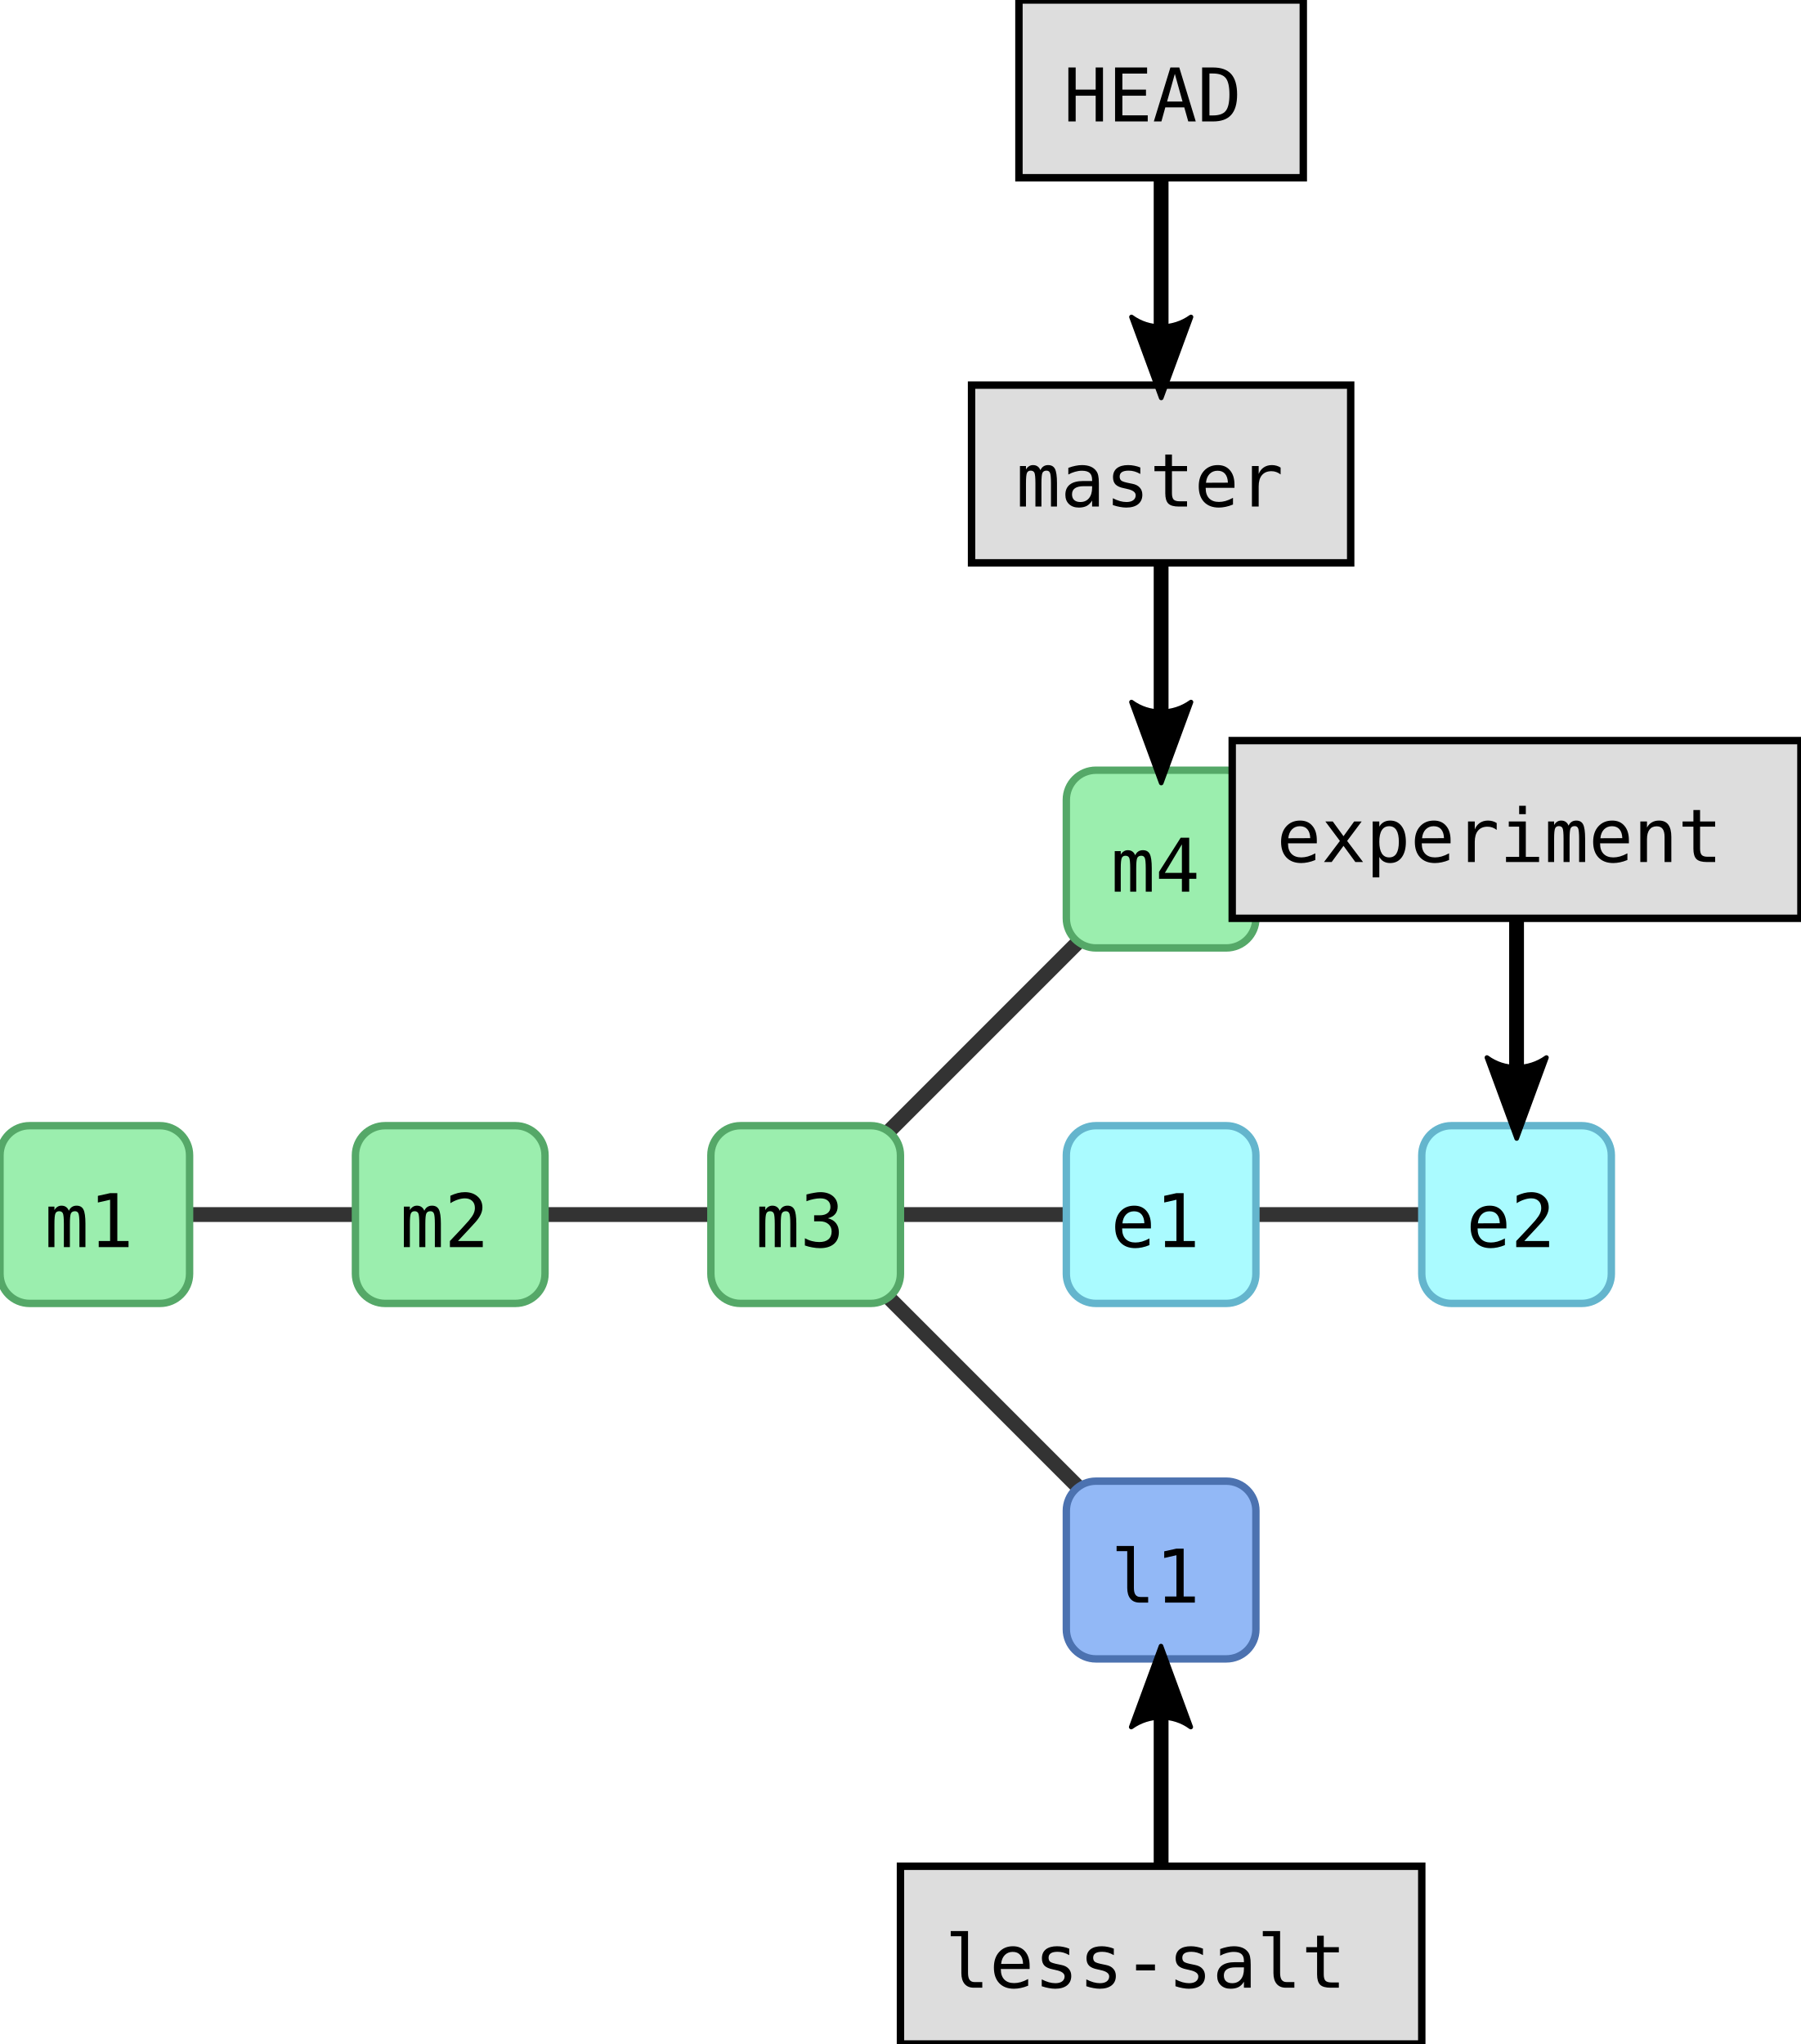
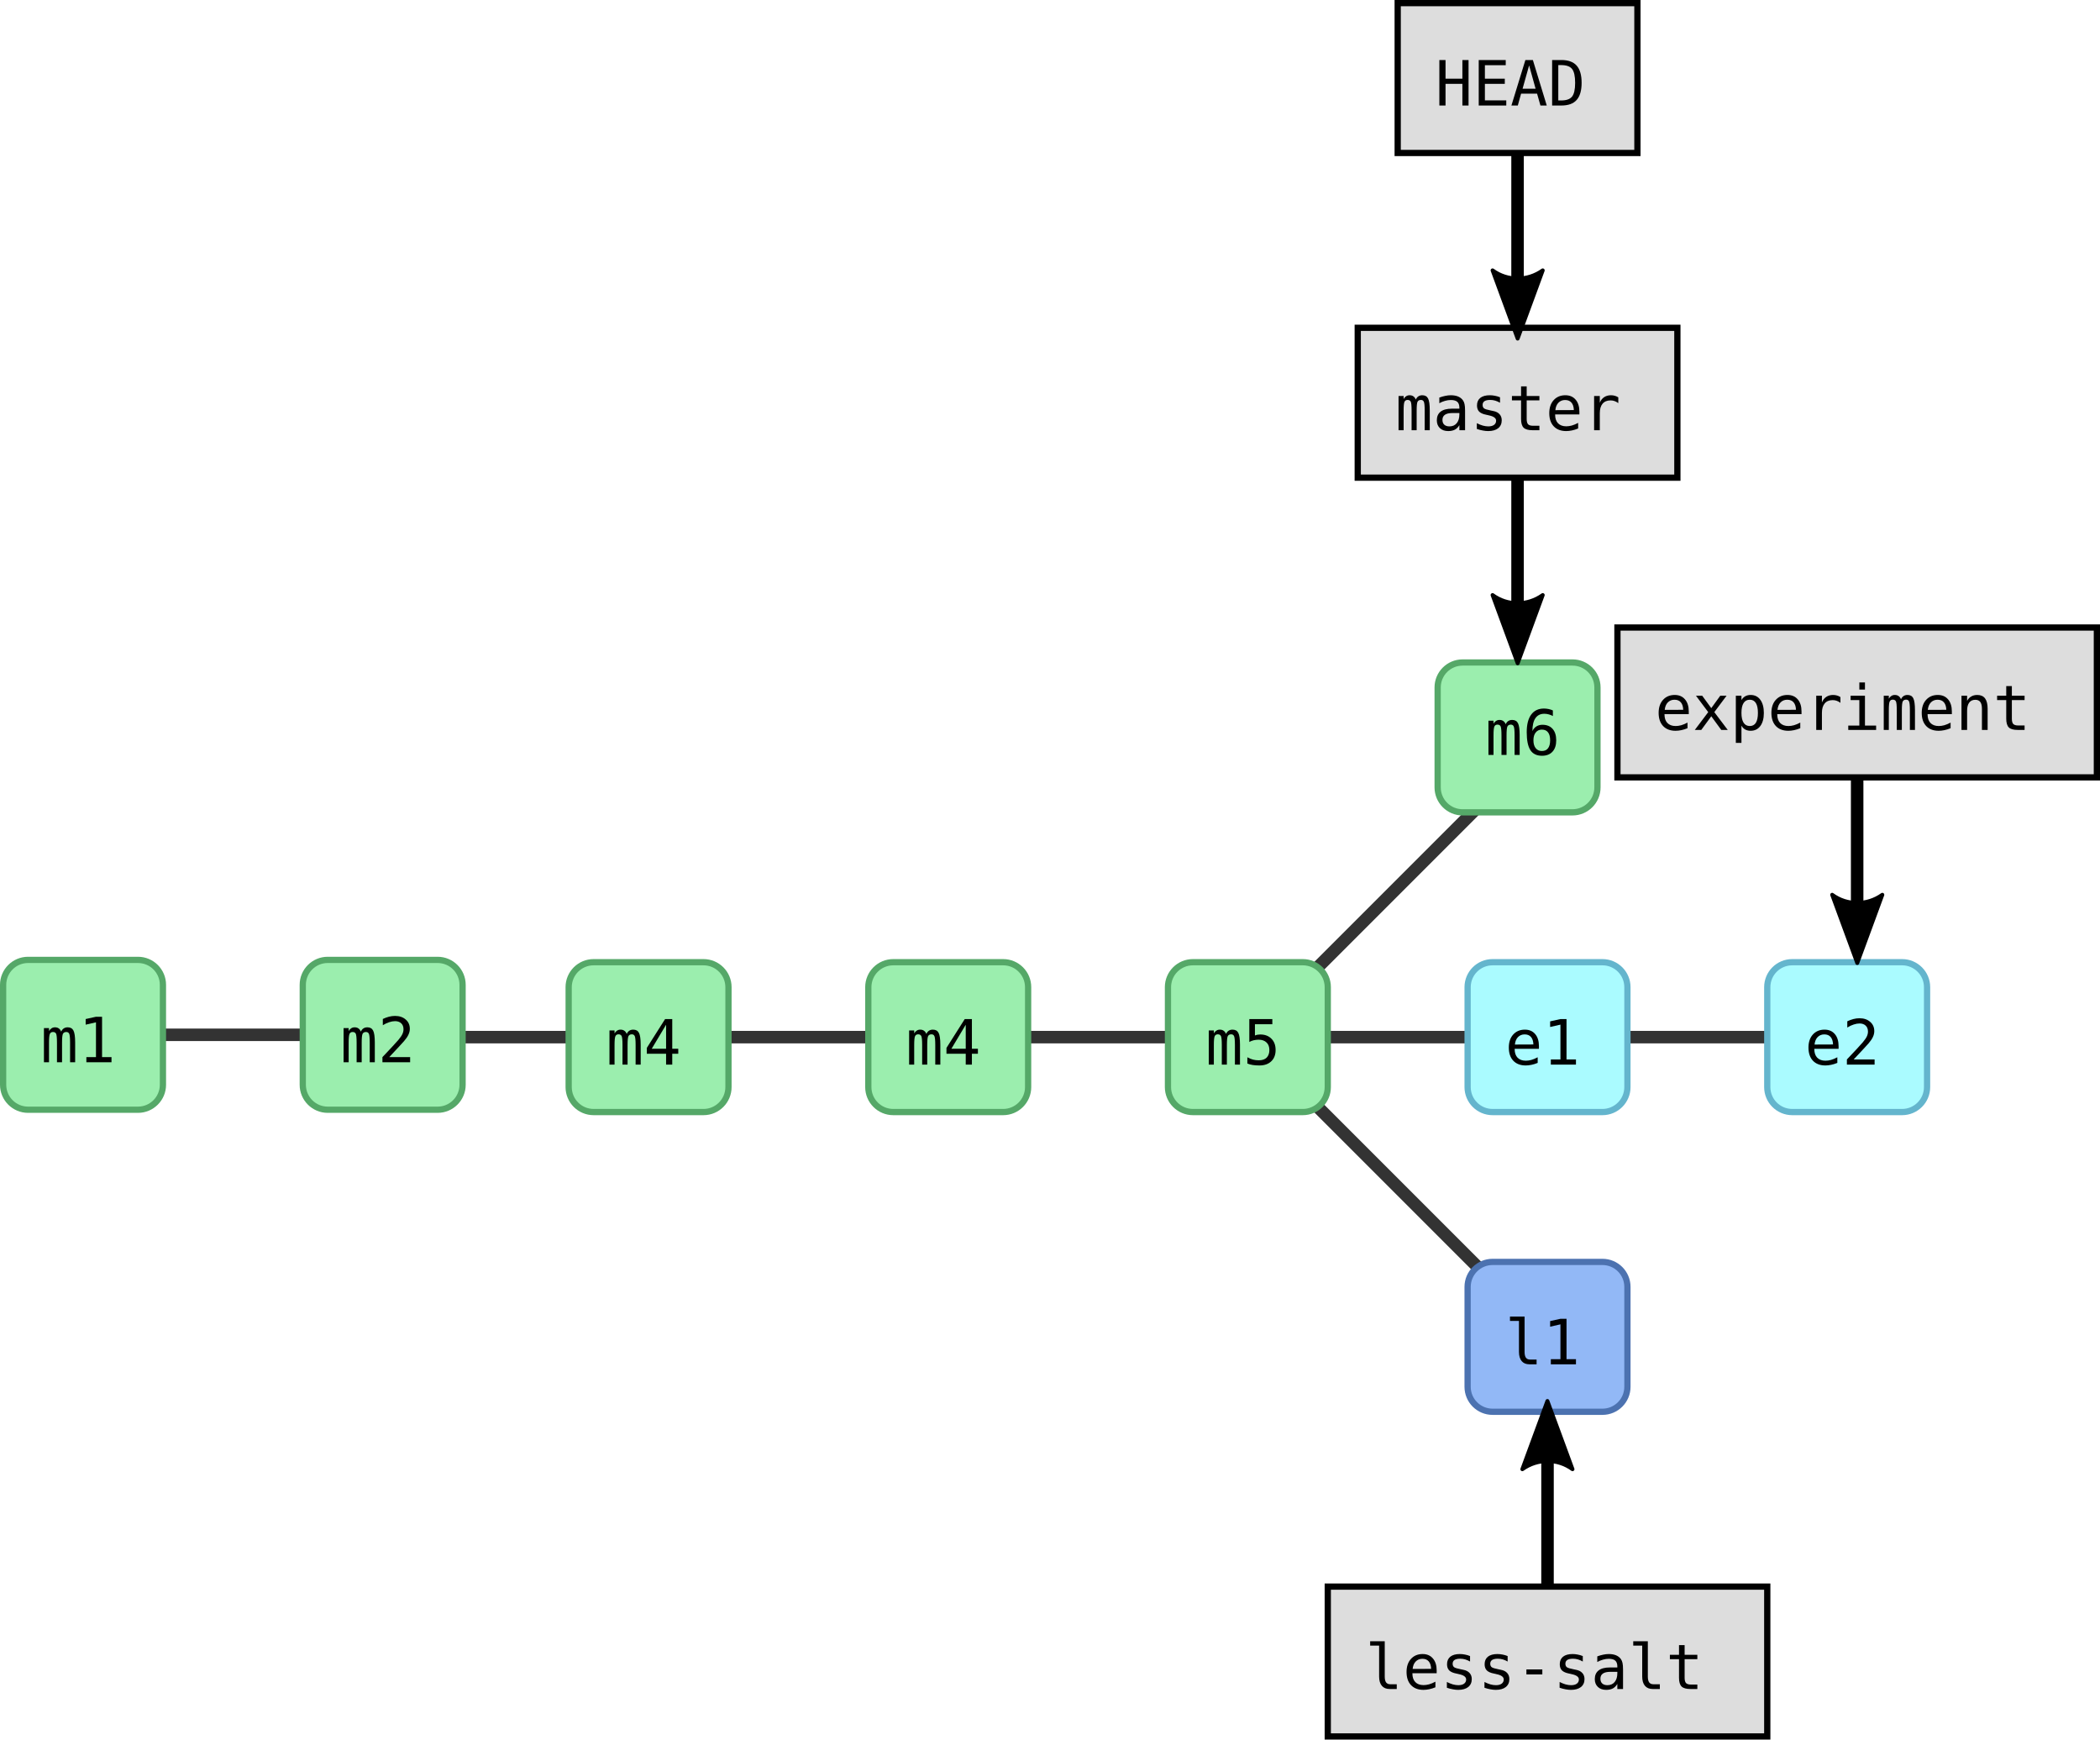
- <svg xmlns="http://www.w3.org/2000/svg" width="304.0" height="345.0" id="svg2" version="1.1">
+ <svg xmlns="http://www.w3.org/2000/svg" width="420.49" height="348.25" id="svg2" version="1.1">
  <defs id="defs4">
-     <marker orient="auto" refY="0.0" refX="0.0" id="fullmarker" style="overflow:visible;">
-       <path style="opacity:1.0;fill:#000000;stroke:#000000;fill-rule:evenodd;stroke-width:0.625;stroke-linejoin:round;" d="M 8.719,4.034 L -2.207,0.016 L 8.719,-4.002 C 6.973,-1.63 6.983,1.616 8.719,4.034 z " transform="scale(0.5) rotate(180) translate(0,0)" />
+     <marker orient="auto" refY="0" refX="0" id="fullmarker" style="overflow:visible">
+       <path style="opacity:1;fill:#000000;fill-rule:evenodd;stroke:#000000;stroke-width:0.625;stroke-linejoin:round" d="M 8.719,4.034 -2.207,0.016 8.719,-4.002 c -1.745,2.372 -1.735,5.617 -6e-7,8.035 z" transform="scale(-0.5)" id="path2" />
    </marker>
-     <marker orient="auto" refY="0.0" refX="0.0" id="ghostmarker" style="overflow:visible;">
-       <path style="opacity:0.2;fill:#000000;stroke:#000000;fill-rule:evenodd;stroke-width:0.625;stroke-linejoin:round;" d="M 8.719,4.034 L -2.207,0.016 L 8.719,-4.002 C 6.973,-1.63 6.983,1.616 8.719,4.034 z " transform="scale(0.5) rotate(180) translate(0,0)" />
+     <marker orient="auto" refY="0" refX="0" id="ghostmarker" style="overflow:visible">
+       <path style="opacity:0.2;fill:#000000;fill-rule:evenodd;stroke:#000000;stroke-width:0.625;stroke-linejoin:round" d="M 8.719,4.034 -2.207,0.016 8.719,-4.002 c -1.745,2.372 -1.735,5.617 -6e-7,8.035 z" transform="scale(-0.5)" id="path5" />
    </marker>
  </defs>
-   <g transform="translate(-0.0,190.0) rotate(0)" id="layer1">
-     <line x1="196.0" y1="15.0" x2="256.0" y2="15.0" style="stroke:#000000;                         stroke-width:2.5;                         stroke-opacity:0.8" />
-     <line x1="136.0" y1="15.0" x2="196.0" y2="15.0" style="stroke:#000000;                         stroke-width:2.5;                         stroke-opacity:0.8" />
-     <line x1="136.0" y1="15.0" x2="196.0" y2="75.0" style="stroke:#000000;                         stroke-width:2.5;                         stroke-opacity:0.8" />
-     <line x1="136.0" y1="15.0" x2="196.0" y2="-45.0" style="stroke:#000000;                         stroke-width:2.5;                         stroke-opacity:0.8" />
-     <line x1="76.0" y1="15.0" x2="136.0" y2="15.0" style="stroke:#000000;                         stroke-width:2.5;                         stroke-opacity:0.8" />
-     <line x1="16.0" y1="15.0" x2="76.0" y2="15.0" style="stroke:#000000;                         stroke-width:2.5;                         stroke-opacity:0.8" />
-     <rect style="fill:#aafbff;                         stroke:#64B5CD;                         stroke-width:1.25;                         stroke-miterlimit:4;                         stroke-opacity:1.0;                         stroke-dasharray:none" width="32.0" height="30.0" x="180.0" y="0.0" ry="5.0" />
-     <text style="font-size:12.5px;                         font-style:normal;                         font-weight:normal;                         line-height:125%%;                         letter-spacing:0px;                         word-spacing:0px;                         fill:#000000;                         fill-opacity:1.0;                         stroke:none;                         font-family:DejaVu Sans Mono" x="187.5" y="20.5">e1</text>
-     <rect style="fill:#aafbff;                         stroke:#64B5CD;                         stroke-width:1.25;                         stroke-miterlimit:4;                         stroke-opacity:1.0;                         stroke-dasharray:none" width="32.0" height="30.0" x="240.0" y="0.0" ry="5.0" />
-     <text style="font-size:12.5px;                         font-style:normal;                         font-weight:normal;                         line-height:125%%;                         letter-spacing:0px;                         word-spacing:0px;                         fill:#000000;                         fill-opacity:1.0;                         stroke:none;                         font-family:DejaVu Sans Mono" x="247.5" y="20.5">e2</text>
-     <rect style="fill:#92b8f6;                         stroke:#4C72B0;                         stroke-width:1.25;                         stroke-miterlimit:4;                         stroke-opacity:1.0;                         stroke-dasharray:none" width="32.0" height="30.0" x="180.0" y="60.0" ry="5.0" />
-     <text style="font-size:12.5px;                         font-style:normal;                         font-weight:normal;                         line-height:125%%;                         letter-spacing:0px;                         word-spacing:0px;                         fill:#000000;                         fill-opacity:1.0;                         stroke:none;                         font-family:DejaVu Sans Mono" x="187.5" y="80.5">l1</text>
-     <rect style="fill:#9beeae;                         stroke:#55A868;                         stroke-width:1.25;                         stroke-miterlimit:4;                         stroke-opacity:1.0;                         stroke-dasharray:none" width="32.0" height="30.0" x="120.0" y="0.0" ry="5.0" />
-     <text style="font-size:12.5px;                         font-style:normal;                         font-weight:normal;                         line-height:125%%;                         letter-spacing:0px;                         word-spacing:0px;                         fill:#000000;                         fill-opacity:1.0;                         stroke:none;                         font-family:DejaVu Sans Mono" x="127.5" y="20.5">m3</text>
-     <rect style="fill:#9beeae;                         stroke:#55A868;                         stroke-width:1.25;                         stroke-miterlimit:4;                         stroke-opacity:1.0;                         stroke-dasharray:none" width="32.0" height="30.0" x="60.0" y="0.0" ry="5.0" />
-     <text style="font-size:12.5px;                         font-style:normal;                         font-weight:normal;                         line-height:125%%;                         letter-spacing:0px;                         word-spacing:0px;                         fill:#000000;                         fill-opacity:1.0;                         stroke:none;                         font-family:DejaVu Sans Mono" x="67.5" y="20.5">m2</text>
-     <rect style="fill:#9beeae;                         stroke:#55A868;                         stroke-width:1.25;                         stroke-miterlimit:4;                         stroke-opacity:1.0;                         stroke-dasharray:none" width="32.0" height="30.0" x="180.0" y="-60.0" ry="5.0" />
-     <text style="font-size:12.5px;                         font-style:normal;                         font-weight:normal;                         line-height:125%%;                         letter-spacing:0px;                         word-spacing:0px;                         fill:#000000;                         fill-opacity:1.0;                         stroke:none;                         font-family:DejaVu Sans Mono" x="187.5" y="-39.5">m4</text>
-     <rect style="fill:#9beeae;                         stroke:#55A868;                         stroke-width:1.25;                         stroke-miterlimit:4;                         stroke-opacity:1.0;                         stroke-dasharray:none" width="32.0" height="30.0" x="0.0" y="0.0" ry="5.0" />
-     <text style="font-size:12.5px;                         font-style:normal;                         font-weight:normal;                         line-height:125%%;                         letter-spacing:0px;                         word-spacing:0px;                         fill:#000000;                         fill-opacity:1.0;                         stroke:none;                         font-family:DejaVu Sans Mono" x="7.5" y="20.5">m1</text>
-     <path style="fill:none;                  stroke:#000000;                  stroke-width:2.5;                  stroke-linecap:butt;                  stroke-linejoin:miter;                  stroke-opacity:1.0;                  marker-end:url(#fullmarker);                  stroke-miterlimit:4;                  stroke-dasharray:none" d="M 196.0,140.0 196.0,90.6" />
-     <rect style="fill:#dddddd;                         stroke:#000000;                         stroke-width:1.25;                         stroke-miterlimit:4;                         stroke-opacity:1.0;                         stroke-dasharray:none" width="88.0" height="30.0" x="152.0" y="125.0" ry="0.0" />
-     <text style="font-size:12.5px;                         font-style:normal;                         font-weight:normal;                         line-height:125%%;                         letter-spacing:0px;                         word-spacing:0px;                         fill:#000000;                         fill-opacity:1.0;                         stroke:none;                         font-family:DejaVu Sans Mono" x="159.5" y="145.5">less-salt</text>
-     <path style="fill:none;                  stroke:#000000;                  stroke-width:2.5;                  stroke-linecap:butt;                  stroke-linejoin:miter;                  stroke-opacity:1.0;                  marker-end:url(#fullmarker);                  stroke-miterlimit:4;                  stroke-dasharray:none" d="M 256.0,-50.0 256.0,-0.6" />
-     <rect style="fill:#dddddd;                         stroke:#000000;                         stroke-width:1.25;                         stroke-miterlimit:4;                         stroke-opacity:1.0;                         stroke-dasharray:none" width="96.0" height="30.0" x="208.0" y="-65.0" ry="0.0" />
-     <text style="font-size:12.5px;                         font-style:normal;                         font-weight:normal;                         line-height:125%%;                         letter-spacing:0px;                         word-spacing:0px;                         fill:#000000;                         fill-opacity:1.0;                         stroke:none;                         font-family:DejaVu Sans Mono" x="215.5" y="-44.5">experiment</text>
-     <path style="fill:none;                  stroke:#000000;                  stroke-width:2.5;                  stroke-linecap:butt;                  stroke-linejoin:miter;                  stroke-opacity:1.0;                  marker-end:url(#fullmarker);                  stroke-miterlimit:4;                  stroke-dasharray:none" d="M 196.0,-110.0 196.0,-60.6" />
-     <rect style="fill:#dddddd;                         stroke:#000000;                         stroke-width:1.25;                         stroke-miterlimit:4;                         stroke-opacity:1.0;                         stroke-dasharray:none" width="64.0" height="30.0" x="164.0" y="-125.0" ry="0.0" />
-     <text style="font-size:12.5px;                         font-style:normal;                         font-weight:normal;                         line-height:125%%;                         letter-spacing:0px;                         word-spacing:0px;                         fill:#000000;                         fill-opacity:1.0;                         stroke:none;                         font-family:DejaVu Sans Mono" x="171.5" y="-104.5">master</text>
-     <path style="fill:none;                  stroke:#000000;                  stroke-width:2.5;                  stroke-linecap:butt;                  stroke-linejoin:miter;                  stroke-opacity:1.0;                  marker-end:url(#fullmarker);                  stroke-miterlimit:4;                  stroke-dasharray:none" d="M 196.0,-175.0 196.0,-125.6" />
-     <rect style="fill:#dddddd;                         stroke:#000000;                         stroke-width:1.25;                         stroke-miterlimit:4;                         stroke-opacity:1.0;                         stroke-dasharray:none" width="48.0" height="30.0" x="172.0" y="-190.0" ry="0.0" />
-     <text style="font-size:12.5px;                         font-style:normal;                         font-weight:normal;                         line-height:125%%;                         letter-spacing:0px;                         word-spacing:0px;                         fill:#000000;                         fill-opacity:1.0;                         stroke:none;                         font-family:DejaVu Sans Mono" x="179.5" y="-169.5">HEAD</text>
+   <g transform="translate(113.8648,192.625)" id="layer1">
+     <line x1="-44" y1="15" x2="16" y2="15" style="stroke:#000000;stroke-width:2.5;stroke-opacity:0.8" id="line19-3-5" />
+     <line x1="196" y1="15" x2="256" y2="15" style="stroke:#000000;stroke-width:2.5;stroke-opacity:0.8" id="line9" />
+     <line x1="136" y1="15" x2="196" y2="15" style="stroke:#000000;stroke-width:2.5;stroke-opacity:0.8" id="line11" />
+     <line x1="136" y1="15" x2="196" y2="75" style="stroke:#000000;stroke-width:2.5;stroke-opacity:0.8" id="line13" />
+     <line x1="136" y1="15" x2="196" y2="-45" style="stroke:#000000;stroke-width:2.5;stroke-opacity:0.8" id="line15" />
+     <line x1="76" y1="15" x2="136" y2="15" style="stroke:#000000;stroke-width:2.5;stroke-opacity:0.8" id="line17" />
+     <line x1="16" y1="15" x2="76" y2="15" style="stroke:#000000;stroke-width:2.5;stroke-opacity:0.8" id="line19" />
+     <rect style="fill:#aafbff;stroke:#64b5cd;stroke-width:1.25;stroke-miterlimit:4;stroke-dasharray:none;stroke-opacity:1" width="32" height="30" x="180" y="0" ry="5" id="rect21" />
+     <text style="font-style:normal;font-weight:normal;font-size:12.5px;line-height:0%;font-family:'DejaVu Sans Mono';letter-spacing:0px;word-spacing:0px;fill:#000000;fill-opacity:1;stroke:none" x="187.5" y="20.5" id="text23">e1</text>
+     <rect style="fill:#aafbff;stroke:#64b5cd;stroke-width:1.25;stroke-miterlimit:4;stroke-dasharray:none;stroke-opacity:1" width="32" height="30" x="240" y="0" ry="5" id="rect25" />
+     <text style="font-style:normal;font-weight:normal;font-size:12.5px;line-height:0%;font-family:'DejaVu Sans Mono';letter-spacing:0px;word-spacing:0px;fill:#000000;fill-opacity:1;stroke:none" x="247.5" y="20.5" id="text27">e2</text>
+     <rect style="fill:#92b8f6;stroke:#4c72b0;stroke-width:1.25;stroke-miterlimit:4;stroke-dasharray:none;stroke-opacity:1" width="32" height="30" x="180" y="60" ry="5" id="rect29" />
+     <text style="font-style:normal;font-weight:normal;font-size:12.5px;line-height:0%;font-family:'DejaVu Sans Mono';letter-spacing:0px;word-spacing:0px;fill:#000000;fill-opacity:1;stroke:none" x="187.5" y="80.5" id="text31">l1</text>
+     <rect style="fill:#9beeae;stroke:#55a868;stroke-width:1.25;stroke-miterlimit:4;stroke-dasharray:none;stroke-opacity:1" width="32" height="30" x="120" y="0" ry="5" id="rect33" />
+     <text style="font-style:normal;font-weight:normal;font-size:12.5px;line-height:0%;font-family:'DejaVu Sans Mono';letter-spacing:0px;word-spacing:0px;fill:#000000;fill-opacity:1;stroke:none" x="127.5" y="20.5" id="text35">m5</text>
+     <rect style="fill:#9beeae;stroke:#55a868;stroke-width:1.25;stroke-miterlimit:4;stroke-dasharray:none;stroke-opacity:1" width="32" height="30" x="60" y="0" ry="5" id="rect37" />
+     <text style="font-style:normal;font-weight:normal;font-size:12.5px;line-height:0%;font-family:'DejaVu Sans Mono';letter-spacing:0px;word-spacing:0px;fill:#000000;fill-opacity:1;stroke:none" x="67.5" y="20.5" id="text39">m4</text>
+     <rect style="fill:#9beeae;stroke:#55a868;stroke-width:1.25;stroke-miterlimit:4;stroke-dasharray:none;stroke-opacity:1" width="32" height="30" x="174" y="-60" ry="5" id="rect41" />
+     <text style="font-style:normal;font-weight:normal;font-size:12.5px;line-height:0%;font-family:'DejaVu Sans Mono';letter-spacing:0px;word-spacing:0px;fill:#000000;fill-opacity:1;stroke:none" x="183.5" y="-41.5" id="text43">m6</text>
+     <rect style="fill:#9beeae;stroke:#55a868;stroke-width:1.25;stroke-miterlimit:4;stroke-dasharray:none;stroke-opacity:1" width="32" height="30" x="0" y="0" ry="5" id="rect45" />
+     <text style="font-style:normal;font-weight:normal;font-size:12.5px;line-height:0%;font-family:'DejaVu Sans Mono';letter-spacing:0px;word-spacing:0px;fill:#000000;fill-opacity:1;stroke:none" x="7.5" y="20.5" id="text47">m4</text>
+     <path style="fill:none;stroke:#000000;stroke-width:2.5;stroke-linecap:butt;stroke-linejoin:miter;stroke-miterlimit:4;stroke-dasharray:none;stroke-opacity:1;marker-end:url(#fullmarker)" d="M 196,140 V 90.6" id="path49" />
+     <rect style="fill:#dddddd;stroke:#000000;stroke-width:1.25;stroke-miterlimit:4;stroke-dasharray:none;stroke-opacity:1" width="88" height="30" x="152" y="125" ry="0.0" id="rect51" />
+     <text style="font-style:normal;font-weight:normal;font-size:12.5px;line-height:0%;font-family:'DejaVu Sans Mono';letter-spacing:0px;word-spacing:0px;fill:#000000;fill-opacity:1;stroke:none" x="159.5" y="145.5" id="text53">less-salt</text>
+     <path style="fill:none;stroke:#000000;stroke-width:2.5;stroke-linecap:butt;stroke-linejoin:miter;stroke-miterlimit:4;stroke-dasharray:none;stroke-opacity:1;marker-end:url(#fullmarker)" d="M 258,-52 V -2.6" id="path55" />
+     <rect style="fill:#dddddd;stroke:#000000;stroke-width:1.25;stroke-miterlimit:4;stroke-dasharray:none;stroke-opacity:1" width="96" height="30" x="210" y="-67" ry="0.0" id="rect57" />
+     <text style="font-style:normal;font-weight:normal;font-size:12.5px;line-height:0%;font-family:'DejaVu Sans Mono';letter-spacing:0px;word-spacing:0px;fill:#000000;fill-opacity:1;stroke:none" x="217.5" y="-46.5" id="text59">experiment</text>
+     <path style="fill:none;stroke:#000000;stroke-width:2.5;stroke-linecap:butt;stroke-linejoin:miter;stroke-miterlimit:4;stroke-dasharray:none;stroke-opacity:1;marker-end:url(#fullmarker)" d="m 190,-112 v 49.4" id="path61" />
+     <rect style="fill:#dddddd;stroke:#000000;stroke-width:1.25;stroke-miterlimit:4;stroke-dasharray:none;stroke-opacity:1" width="64" height="30" x="158" y="-127" ry="0.0" id="rect63" />
+     <text style="font-style:normal;font-weight:normal;font-size:12.5px;line-height:0%;font-family:'DejaVu Sans Mono';letter-spacing:0px;word-spacing:0px;fill:#000000;fill-opacity:1;stroke:none" x="165.5" y="-106.5" id="text65">master</text>
+     <path style="fill:none;stroke:#000000;stroke-width:2.5;stroke-linecap:butt;stroke-linejoin:miter;stroke-miterlimit:4;stroke-dasharray:none;stroke-opacity:1;marker-end:url(#fullmarker)" d="m 190,-177 v 49.4" id="path67" />
+     <rect style="fill:#dddddd;stroke:#000000;stroke-width:1.25;stroke-miterlimit:4;stroke-dasharray:none;stroke-opacity:1" width="48" height="30" x="166" y="-192" ry="0.0" id="rect69" />
+     <text style="font-style:normal;font-weight:normal;font-size:12.5px;line-height:0%;font-family:'DejaVu Sans Mono';letter-spacing:0px;word-spacing:0px;fill:#000000;fill-opacity:1;stroke:none" x="173.5" y="-171.5" id="text71">HEAD</text>
+     <line x1="-97.24" y1="14.536" x2="-37.24" y2="14.536" style="stroke:#000000;stroke-width:2.5;stroke-opacity:0.8" id="line19-3" />
+     <rect style="fill:#9beeae;stroke:#55a868;stroke-width:1.25;stroke-miterlimit:4;stroke-dasharray:none;stroke-opacity:1" width="32" height="30" x="-53.24" y="-0.464" ry="5" id="rect37-6" />
+     <text style="font-style:normal;font-weight:normal;font-size:12.5px;line-height:0%;font-family:'DejaVu Sans Mono';letter-spacing:0px;word-spacing:0px;fill:#000000;fill-opacity:1;stroke:none" x="-45.74" y="20.036" id="text39-7">m2</text>
+     <rect style="fill:#9beeae;stroke:#55a868;stroke-width:1.25;stroke-miterlimit:4;stroke-dasharray:none;stroke-opacity:1" width="32" height="30" x="-113.24" y="-0.464" ry="5" id="rect45-5" />
+     <text style="font-style:normal;font-weight:normal;font-size:12.5px;line-height:0%;font-family:'DejaVu Sans Mono';letter-spacing:0px;word-spacing:0px;fill:#000000;fill-opacity:1;stroke:none" x="-105.74" y="20.036" id="text47-3">m1</text>
  </g>
</svg>
